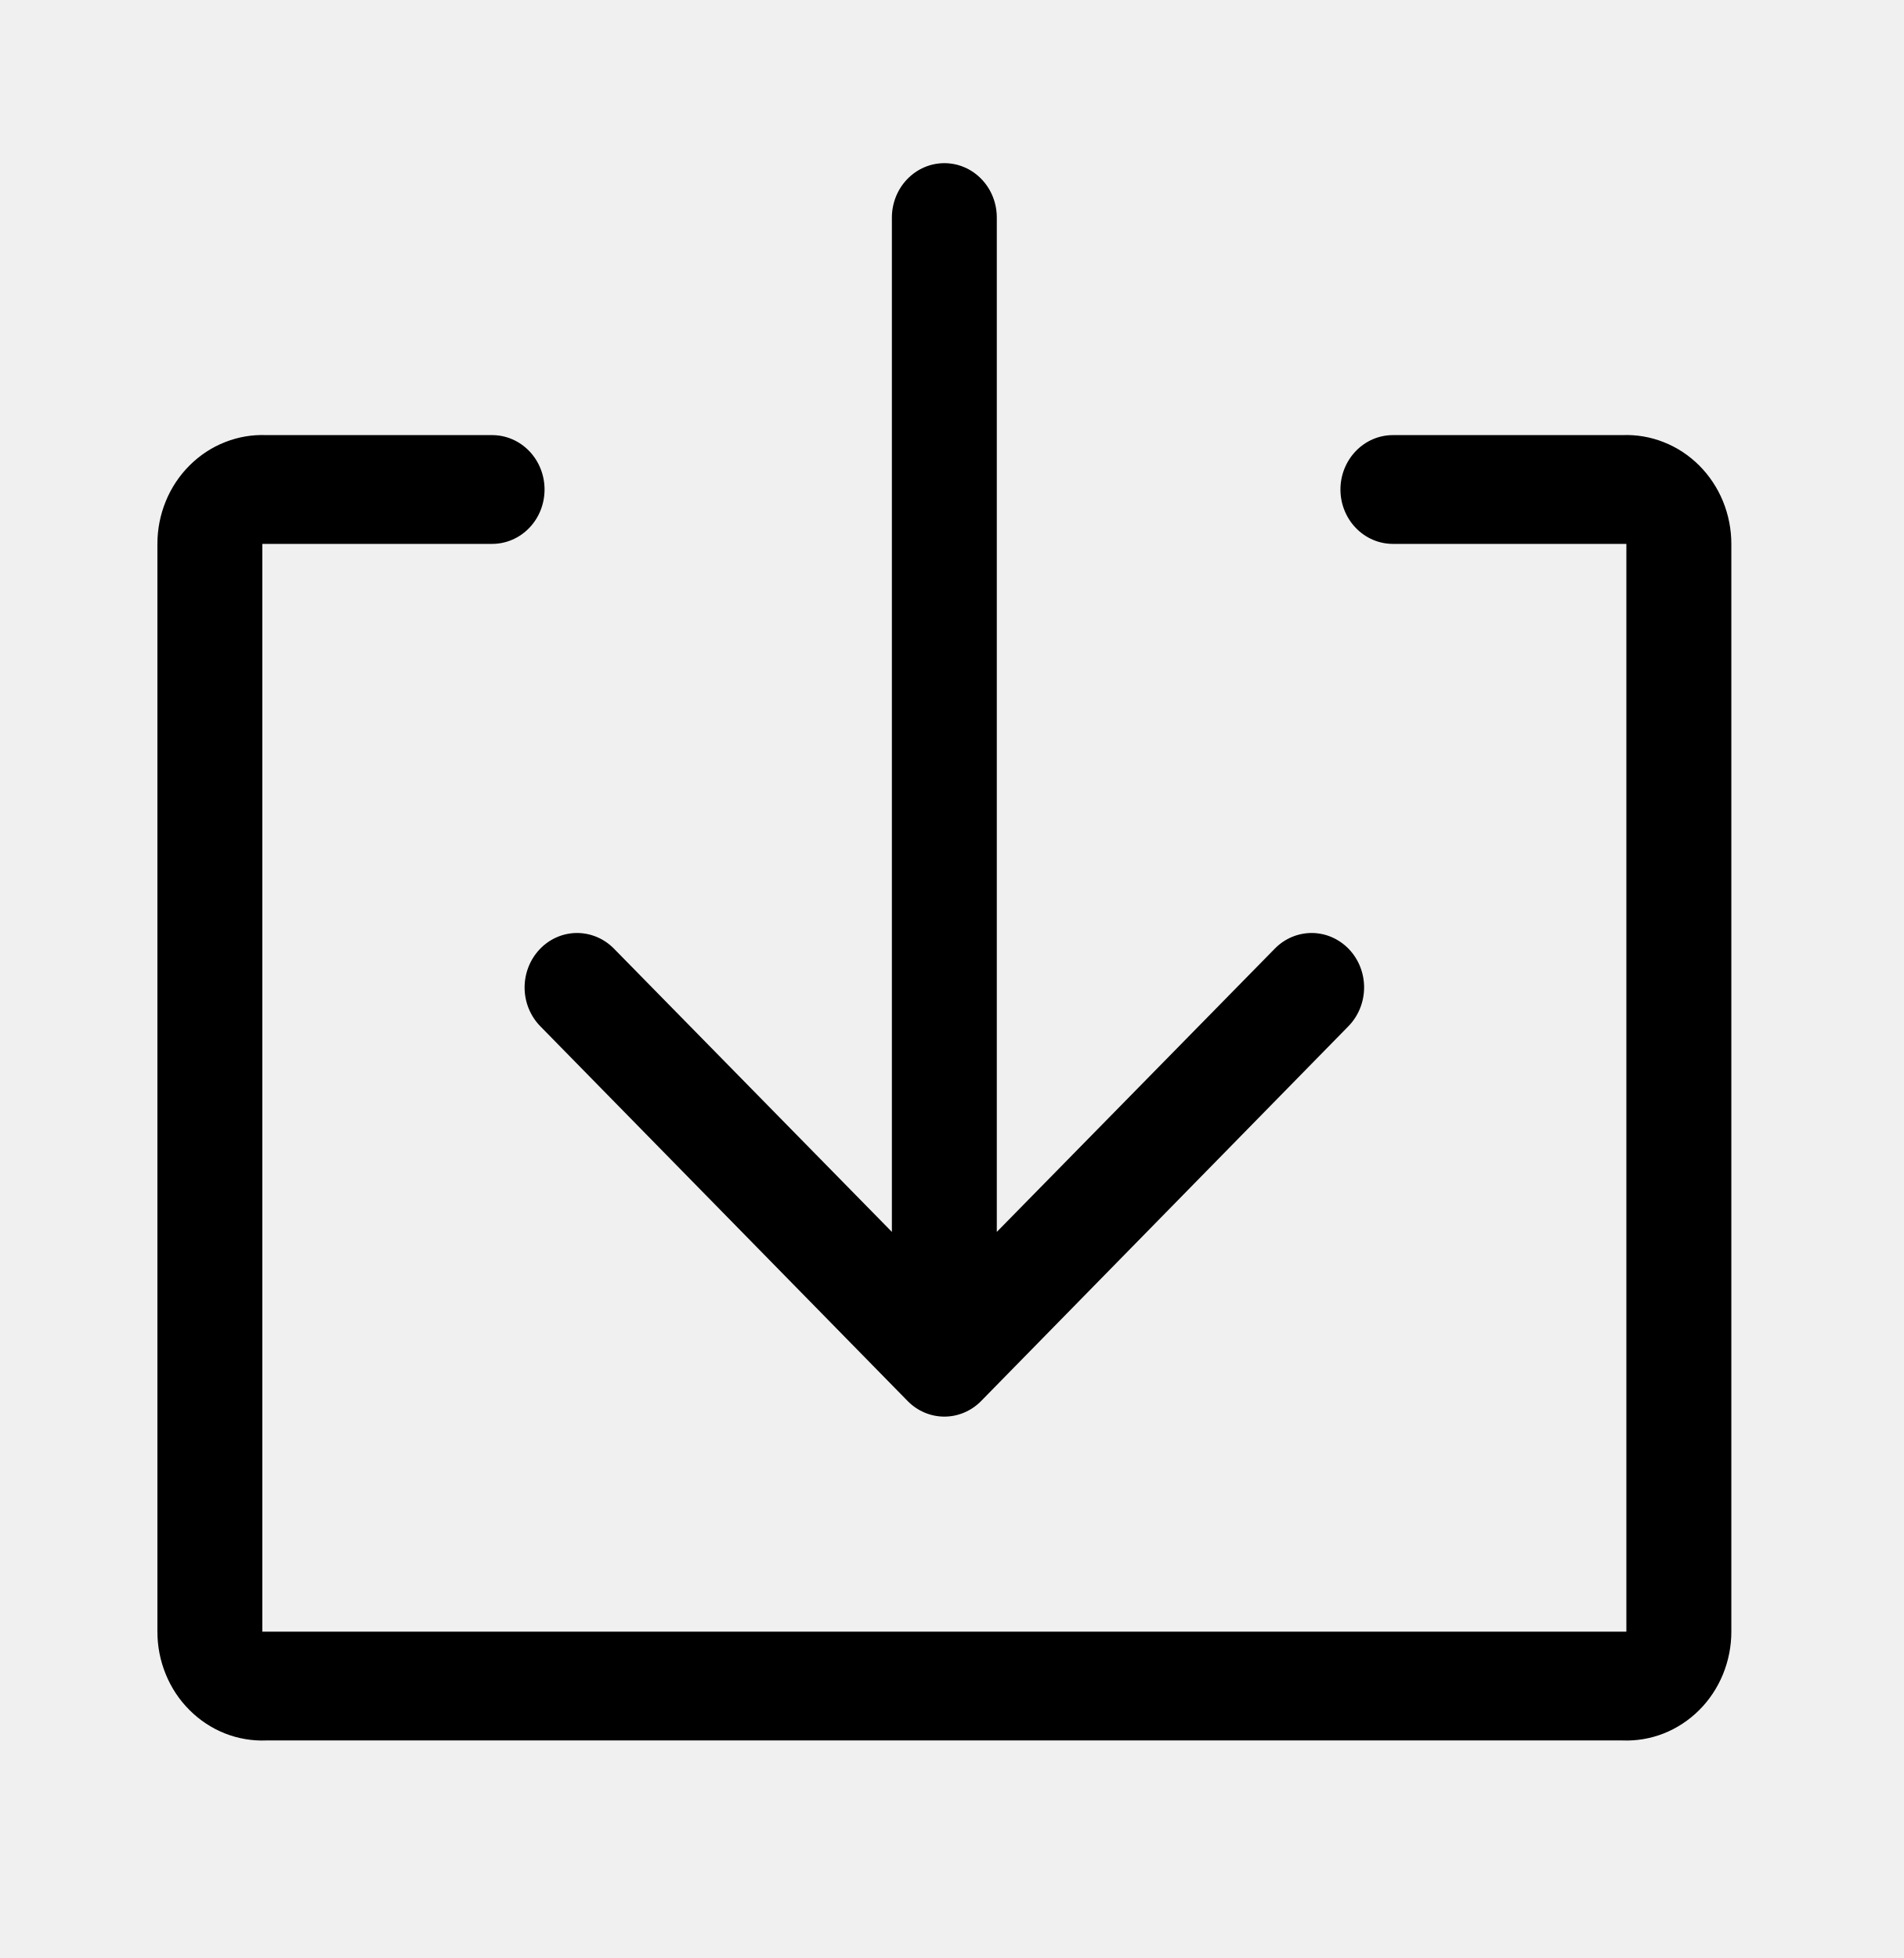
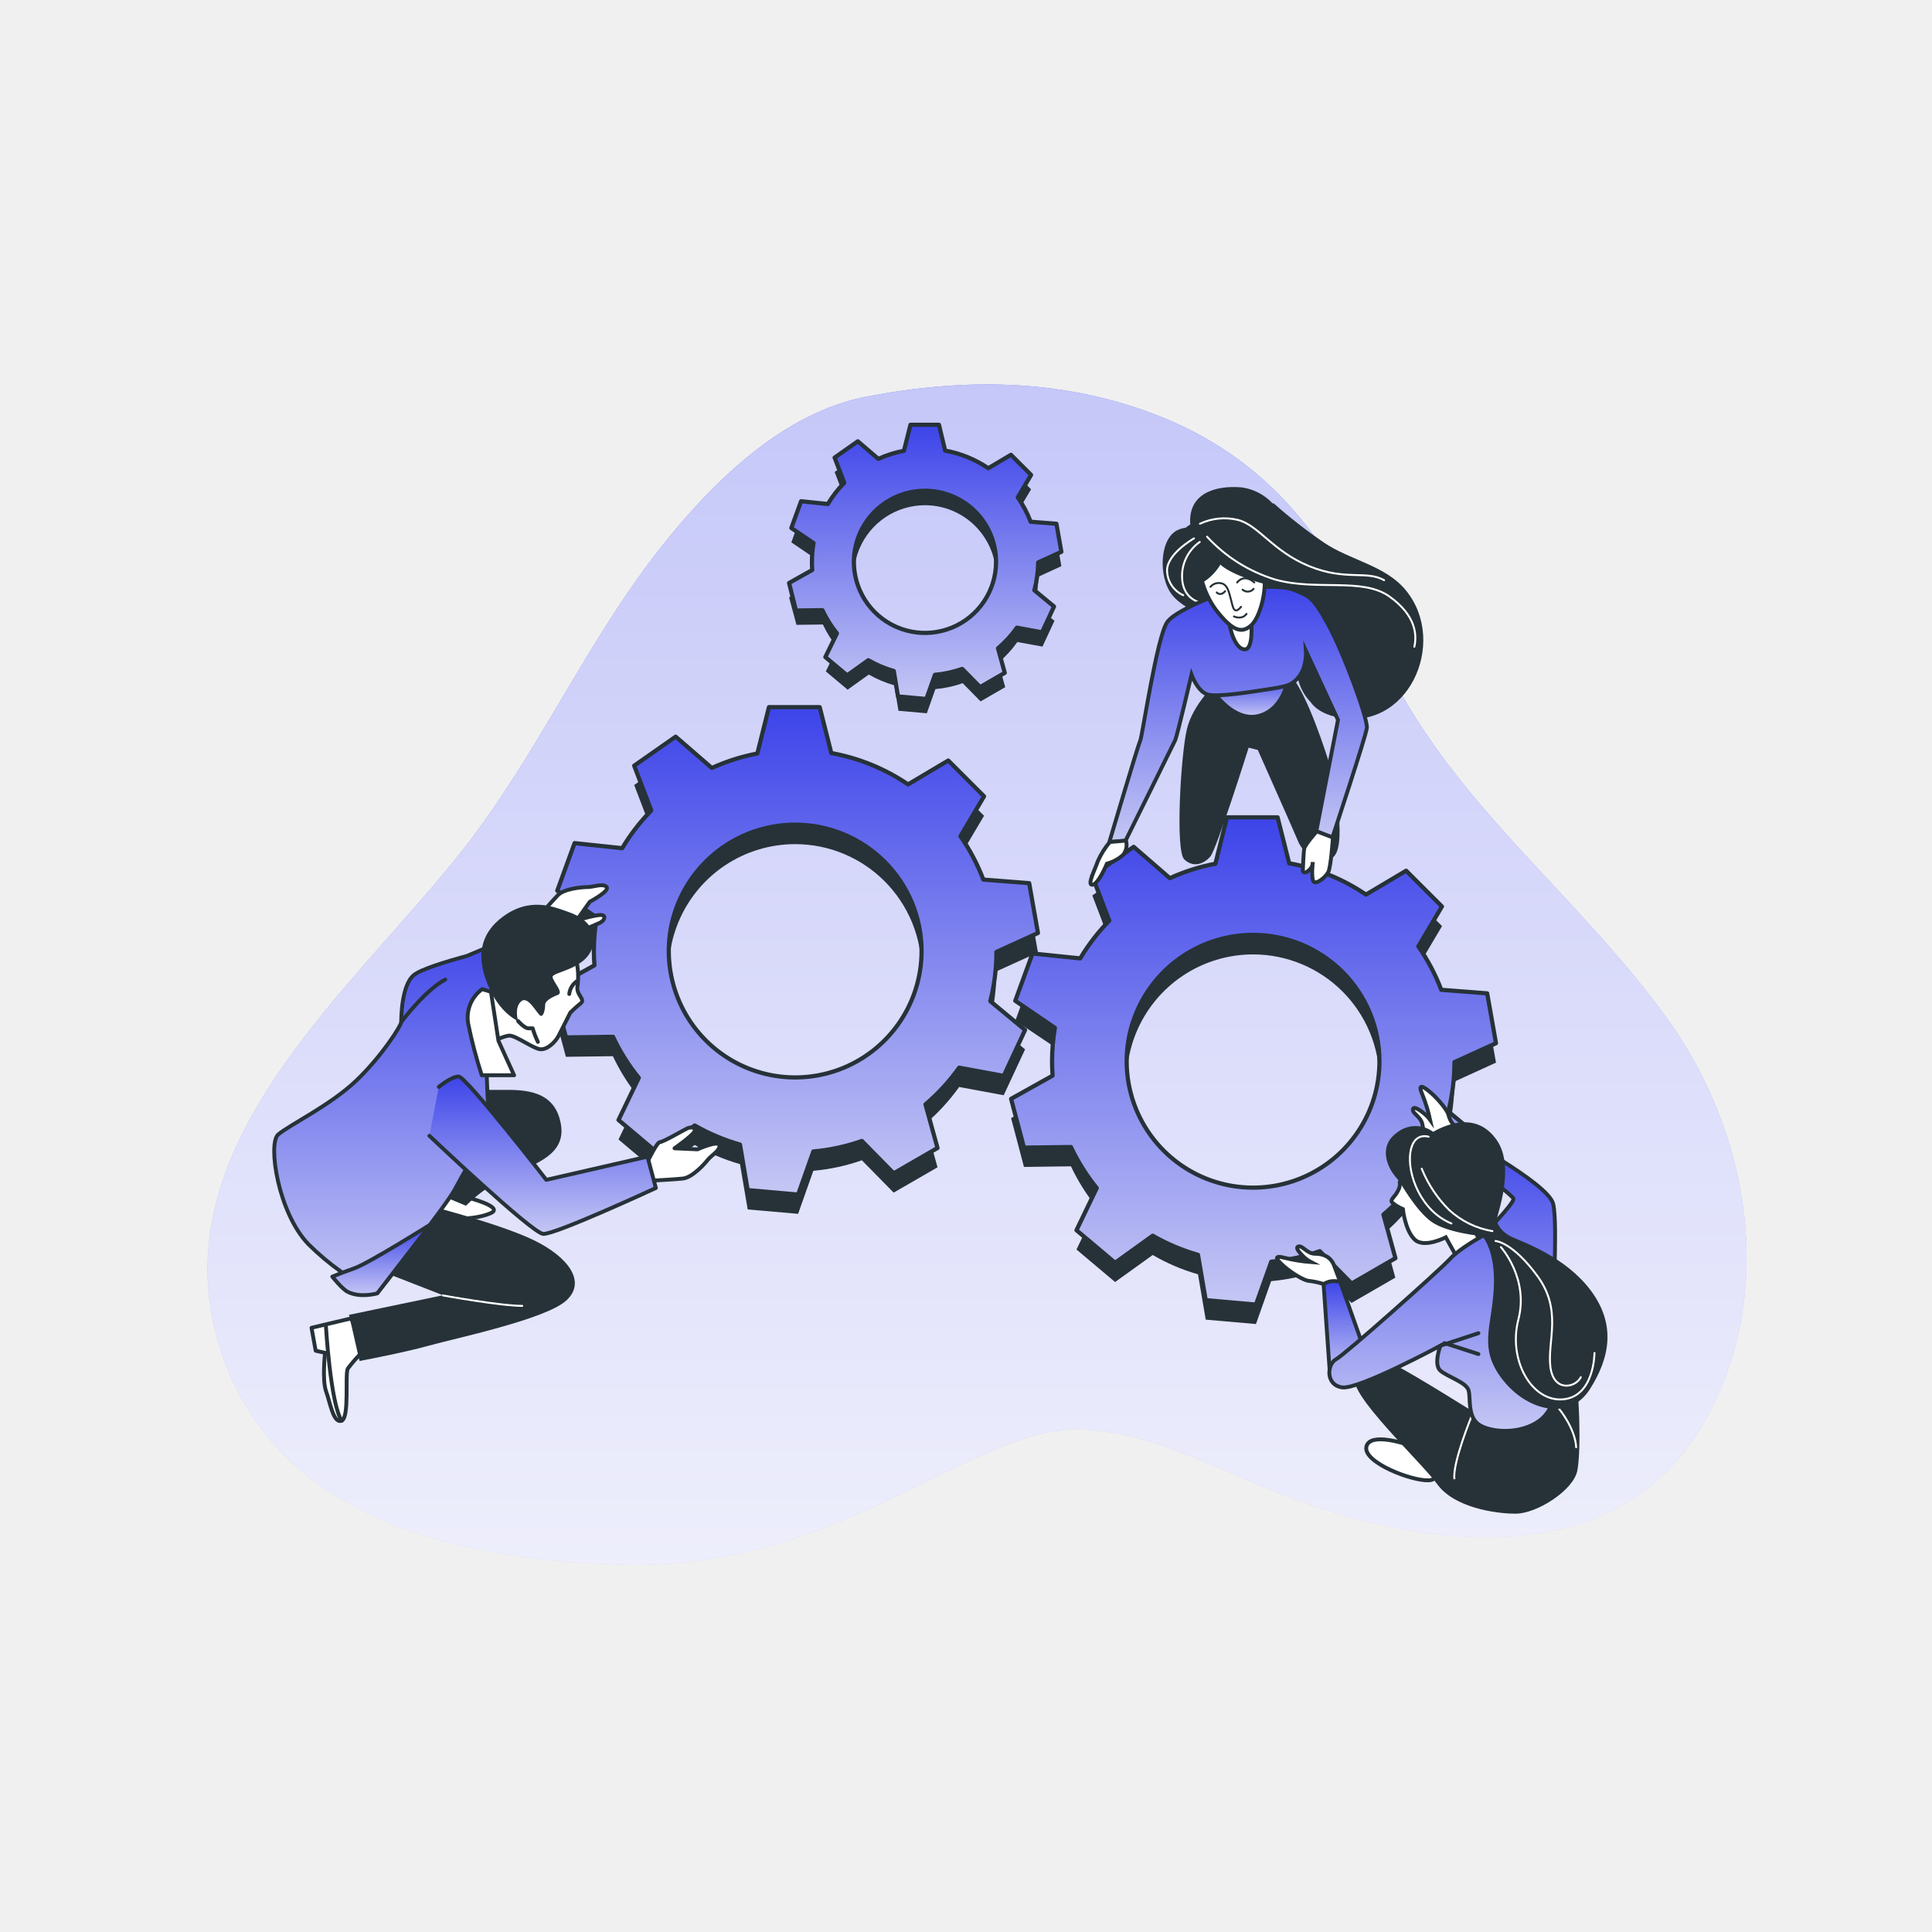
- <svg xmlns="http://www.w3.org/2000/svg" width="35" height="36" viewBox="0 0 35 36" fill="none">
-   <path d="M29.825 8H25.61C25.354 8 25.109 8.105 24.928 8.293C24.747 8.481 24.645 8.735 24.645 9C24.645 9.265 24.747 9.52 24.928 9.707C25.109 9.895 25.354 10 25.61 10H29.902V30H4.823V10H9.048C9.304 10 9.549 9.895 9.73 9.707C9.911 9.52 10.012 9.265 10.012 9C10.012 8.735 9.911 8.481 9.73 8.293C9.549 8.105 9.304 8 9.048 8H4.9C4.64 7.989 4.381 8.033 4.138 8.129C3.895 8.224 3.673 8.37 3.486 8.557C3.298 8.744 3.149 8.968 3.048 9.216C2.946 9.464 2.894 9.731 2.894 10V30C2.894 30.27 2.946 30.536 3.048 30.784C3.149 31.032 3.298 31.257 3.486 31.443C3.673 31.63 3.895 31.776 4.138 31.872C4.381 31.967 4.64 32.011 4.9 32H29.825C30.085 32.011 30.344 31.967 30.587 31.872C30.83 31.776 31.052 31.63 31.24 31.443C31.427 31.257 31.576 31.032 31.678 30.784C31.779 30.536 31.832 30.27 31.832 30V10C31.832 9.731 31.779 9.464 31.678 9.216C31.576 8.968 31.427 8.744 31.24 8.557C31.052 8.37 30.83 8.224 30.587 8.129C30.344 8.033 30.085 7.989 29.825 8V8Z" fill="black" />
-   <path d="M9.935 18.87L16.688 25.76C16.868 25.943 17.11 26.046 17.363 26.046C17.615 26.046 17.858 25.943 18.038 25.76L24.79 18.87C24.973 18.684 25.077 18.431 25.08 18.166C25.083 17.9 24.984 17.645 24.805 17.455C24.625 17.265 24.381 17.157 24.125 17.154C23.869 17.152 23.623 17.254 23.44 17.44L18.327 22.65V4C18.327 3.735 18.226 3.48 18.045 3.293C17.864 3.105 17.619 3 17.363 3C17.107 3 16.862 3.105 16.681 3.293C16.5 3.48 16.398 3.735 16.398 4V22.65L11.286 17.44C11.103 17.254 10.856 17.152 10.6 17.154C10.344 17.157 10.1 17.265 9.921 17.455C9.742 17.645 9.643 17.9 9.645 18.166C9.648 18.431 9.752 18.684 9.935 18.87V18.87Z" fill="black" />
+ <svg xmlns="http://www.w3.org/2000/svg" width="500" height="500" viewBox="0 0 500 500" fill="none">
+   <path d="M357.5 169.39C374.37 206.73 407.83 230.88 431.31 263.39C452.94 293.27 460 334.94 441 368.1C419.27 405.93 373.3 401.24 337.76 389C319.21 382.61 298.59 369.94 278.51 369.94C250.93 369.94 216.63 406.47 161.51 404.94C121.28 403.87 73.64 394.63 58 352C38.42 298.55 90.4 257.24 119.68 220.05C139.46 194.92 152.07 165.13 172.17 140.22C185.41 123.81 203.09 106.73 224.27 102.65C249.19 97.84 274.11 97.96 298.17 106.97C328.82 118.46 344.51 140.63 357.5 169.39Z" fill="url(#paint0_linear_406_4)" />
+   <path opacity="0.7" d="M357.5 169.39C374.37 206.73 407.83 230.88 431.31 263.39C452.94 293.27 460 334.94 441 368.1C419.27 405.93 373.3 401.24 337.76 389C319.21 382.61 298.59 369.94 278.51 369.94C250.93 369.94 216.63 406.47 161.51 404.94C121.28 403.87 73.64 394.63 58 352C38.42 298.55 90.4 257.24 119.68 220.05C139.46 194.92 152.07 165.13 172.17 140.22C185.41 123.81 203.09 106.73 224.27 102.65C249.19 97.84 274.11 97.96 298.17 106.97C328.82 118.46 344.51 140.63 357.5 169.39Z" fill="white" />
+   <path d="M268.68 149.28L274.68 146.52L273.4 139.27L266.73 138.75C265.882 136.516 264.763 134.393 263.4 132.43L266.84 126.63L261.63 121.42L255.77 124.89C252.406 122.608 248.601 121.054 244.6 120.33L243 113.65H235.63L233.94 120.37C231.654 120.806 229.428 121.515 227.31 122.48L222 117.92L216 122.15L218.49 128.66C216.87 130.321 215.447 132.163 214.25 134.15L207.32 133.44L204.8 140.36L210.54 144.26C210.266 145.876 210.129 147.512 210.13 149.15C210.13 149.85 210.13 150.54 210.21 151.22L204.21 154.59L206.12 161.71L212.96 161.62C213.967 163.765 215.229 165.779 216.72 167.62L213.72 173.75L219.37 178.49L224.84 174.57C226.914 175.764 229.127 176.698 231.43 177.35L232.52 183.95L239.86 184.59L242.08 178.34C244.488 178.127 246.86 177.613 249.14 176.81L253.77 181.52L260.15 177.84L258.4 171.49C260.246 169.918 261.892 168.125 263.3 166.15L269.79 167.34L272.9 160.66L267.81 156.47C268.396 154.119 268.689 151.704 268.68 149.28V149.28ZM257.78 149.15C257.78 152.79 256.701 156.347 254.679 159.373C252.657 162.399 249.784 164.757 246.421 166.15C243.059 167.542 239.36 167.907 235.79 167.197C232.221 166.487 228.943 164.734 226.369 162.161C223.796 159.588 222.044 156.309 221.334 152.74C220.624 149.171 220.988 145.471 222.381 142.109C223.773 138.747 226.132 135.873 229.158 133.851C232.183 131.83 235.741 130.75 239.38 130.75C244.26 130.75 248.94 132.689 252.391 136.14C255.842 139.59 257.78 144.27 257.78 149.15V149.15Z" fill="#263238" />
+   <path d="M268.68 145.56L274.68 142.81L273.4 135.55L266.73 135.03C265.884 132.798 264.766 130.678 263.4 128.72L266.84 122.91L261.63 117.7L255.77 121.18C252.408 118.894 248.602 117.34 244.6 116.62L243 109.93H235.63L233.94 116.66C231.654 117.093 229.428 117.798 227.31 118.76L222 114.21L216 118.43L218.49 124.95C216.865 126.607 215.442 128.45 214.25 130.44L207.32 129.72L204.8 136.65L210.54 140.54C210.267 142.156 210.13 143.792 210.13 145.43C210.13 146.13 210.13 146.82 210.21 147.51L204.21 150.88L206 158L212.84 157.91C213.846 160.055 215.109 162.069 216.6 163.91L213.6 170.05L219.25 174.78L224.72 170.86C226.792 172.062 229.006 172.999 231.31 173.65L232.4 180.24L239.74 180.89L241.96 174.64C244.368 174.426 246.74 173.912 249.02 173.11L253.65 177.81L260.03 174.13L258.28 167.78C260.129 166.21 261.775 164.417 263.18 162.44L269.67 163.64L272.78 156.96L267.69 152.76C268.319 150.411 268.652 147.992 268.68 145.56V145.56ZM257.78 145.43C257.774 149.068 256.69 152.623 254.665 155.644C252.639 158.666 249.763 161.02 246.401 162.408C243.038 163.796 239.339 164.156 235.772 163.443C232.205 162.73 228.929 160.975 226.359 158.4C223.788 155.826 222.039 152.547 221.331 148.979C220.624 145.41 220.99 141.712 222.384 138.352C223.777 134.991 226.135 132.12 229.161 130.099C232.186 128.079 235.742 127 239.38 127C241.799 127 244.194 127.477 246.428 128.404C248.663 129.33 250.692 130.688 252.401 132.4C254.11 134.112 255.465 136.144 256.388 138.38C257.311 140.615 257.784 143.011 257.78 145.43V145.43Z" fill="url(#paint1_linear_406_4)" stroke="#263238" stroke-width="1.083" stroke-linecap="round" stroke-linejoin="round" />
+   <path d="M257.87 251.39L268.62 246.5L266.35 233.6L254.49 232.67C252.98 228.698 250.989 224.926 248.56 221.44L254.67 211.12L245.41 201.86L235 208C229.018 203.943 222.253 201.184 215.14 199.9L212.14 188.01H199L196 200.01C191.938 200.781 187.983 202.037 184.22 203.75L174.86 195.65L164.13 203.16L168.55 214.75C165.657 217.69 163.122 220.963 161 224.5L148.67 223.23L144.19 235.54L154.4 242.47C153.91 245.344 153.662 248.254 153.66 251.17C153.66 252.41 153.72 253.63 153.81 254.85L143.06 260.85L146.45 273.5L158.62 273.34C160.413 277.152 162.663 280.731 165.32 284L160.07 294.9L170.07 303.32L179.79 296.32C183.481 298.44 187.417 300.102 191.51 301.27L193.5 313L206.55 314.14L210.49 303C214.773 302.617 218.992 301.704 223.05 300.28L231.28 308.65L242.63 302.1L239.51 290.81C242.799 288.016 245.728 284.825 248.23 281.31L259.76 283.44L265.29 271.57L256.29 264.1C257.343 259.945 257.874 255.676 257.87 251.39ZM238.5 251.17C238.5 257.639 236.582 263.963 232.987 269.342C229.393 274.722 224.285 278.914 218.308 281.39C212.331 283.866 205.754 284.513 199.409 283.251C193.064 281.989 187.235 278.874 182.661 274.299C178.086 269.725 174.971 263.896 173.709 257.551C172.446 251.206 173.094 244.629 175.57 238.652C178.046 232.675 182.238 227.567 187.617 223.972C192.996 220.378 199.321 218.46 205.79 218.46C214.464 218.462 222.783 221.909 228.917 228.043C235.05 234.177 238.497 242.495 238.5 251.17Z" fill="#263238" />
+   <path d="M257.87 246.36L268.62 241.46L266.35 228.56L254.49 227.64C252.98 223.668 250.989 219.896 248.56 216.41L254.67 206.09L245.41 196.82L235 203C229.019 198.94 222.253 196.178 215.14 194.89L212.14 183.01H199L196 195.01C191.938 195.781 187.983 197.037 184.22 198.75L174.86 190.65L164.13 198.16L168.55 209.75C165.663 212.694 163.136 215.97 161.02 219.51L148.7 218.2L144.22 230.51L154.43 237.44C153.94 240.311 153.693 243.217 153.69 246.13C153.69 247.37 153.75 248.6 153.84 249.82L143.09 255.82L146.48 268.48L158.65 268.32C160.433 272.118 162.673 275.684 165.32 278.94L160.07 289.85L170.07 298.27L179.79 291.27C183.479 293.391 187.416 295.05 191.51 296.21L193.5 308L206.55 309.15L210.49 298C214.773 297.617 218.992 296.704 223.05 295.28L231.28 303.65L242.63 297.1L239.51 285.81C242.799 283.016 245.728 279.825 248.23 276.31L259.76 278.44L265.29 266.56L256.29 259.1C257.345 254.936 257.876 250.656 257.87 246.36V246.36ZM238.5 246.13C238.5 252.599 236.582 258.923 232.987 264.302C229.393 269.682 224.285 273.874 218.308 276.35C212.331 278.826 205.754 279.473 199.409 278.211C193.064 276.949 187.235 273.834 182.661 269.259C178.086 264.685 174.971 258.856 173.709 252.511C172.446 246.166 173.094 239.589 175.57 233.612C178.046 227.635 182.238 222.527 187.617 218.932C192.997 215.338 199.321 213.42 205.79 213.42C214.465 213.42 222.785 216.866 228.92 223C235.054 229.135 238.5 237.455 238.5 246.13V246.13Z" fill="url(#paint2_linear_406_4)" stroke="#263238" stroke-width="1.083" stroke-linecap="round" stroke-linejoin="round" />
+   <path d="M376.41 279.911L387.16 275.011L384.88 262.111L373 261.191C371.489 257.236 369.505 253.478 367.09 250.001L373.2 239.671L363.94 230.411L353.54 236.591C347.555 232.531 340.787 229.768 333.67 228.481L330.67 216.601H317.57L314.57 228.601C310.508 229.37 306.552 230.626 302.79 232.341L293.42 224.231L282.69 231.751L287.11 243.341C284.229 246.288 281.705 249.564 279.59 253.101L267.25 251.831L262.77 264.141L273 271.001C272.518 273.872 272.274 276.779 272.27 279.691C272.27 280.931 272.33 282.161 272.41 283.371L261.67 289.371L265 302.001L277.16 301.841C278.951 305.637 281.193 309.203 283.84 312.461L278.59 323.371L288.59 331.791L298.32 324.791C302.004 326.938 305.941 328.618 310.04 329.791L312.04 341.521L325.04 342.661L328.97 331.561C333.253 331.175 337.472 330.262 341.53 328.841L349.77 337.201L361.11 330.651L358 319.371C361.286 316.575 364.215 313.384 366.72 309.871L378.29 312.001L383.83 300.131L374.83 292.661C375.878 288.492 376.409 284.209 376.41 279.911V279.911ZM357 279.681C357.006 286.153 355.092 292.481 351.5 297.865C347.908 303.248 342.8 307.445 336.821 309.925C330.843 312.404 324.264 313.055 317.916 311.794C311.568 310.532 305.737 307.416 301.161 302.84C296.584 298.264 293.468 292.433 292.207 286.085C290.946 279.737 291.596 273.157 294.076 267.179C296.555 261.201 300.752 256.093 306.136 252.501C311.52 248.909 317.848 246.995 324.32 247.001C332.986 247.006 341.295 250.451 347.422 256.578C353.55 262.706 356.995 271.015 357 279.681V279.681Z" fill="#263238" />
+   <path d="M376.41 274.88L387.16 269.98L384.88 257.08L373 256.16C371.483 252.187 369.488 248.412 367.06 244.92L373.17 234.6L363.91 225.34L353.51 231.52C347.525 227.461 340.757 224.698 333.64 223.41L330.64 211.53H317.54L314.54 223.53C310.478 224.3 306.522 225.556 302.76 227.27L293.39 219.16L282.66 226.68L287.08 238.27C284.197 241.215 281.673 244.492 279.56 248.03L267.22 246.76L262.75 259L273 266C272.518 268.875 272.274 271.785 272.27 274.7C272.27 275.94 272.33 277.16 272.41 278.38L261.67 284.38L265 297L277.16 296.85C278.953 300.645 281.196 304.211 283.84 307.47L278.59 318.38L288.59 326.8L298.32 319.8C302.01 321.922 305.946 323.585 310.04 324.75L312.04 336.48L325.04 337.62L329 326.52C333.284 326.14 337.503 325.226 341.56 323.8L349.8 332.17L361.14 325.62L358.03 314.34C361.314 311.542 364.243 308.351 366.75 304.84L378.29 307L383.83 295.13L374.83 287.66C375.88 283.481 376.41 279.189 376.41 274.88V274.88ZM357 274.65C357 281.12 355.082 287.444 351.487 292.823C347.893 298.202 342.785 302.395 336.808 304.87C330.831 307.346 324.254 307.994 317.909 306.732C311.564 305.47 305.735 302.354 301.161 297.78C296.586 293.205 293.471 287.377 292.209 281.032C290.946 274.687 291.594 268.11 294.07 262.133C296.546 256.156 300.738 251.047 306.117 247.453C311.496 243.859 317.821 241.94 324.29 241.94C328.586 241.939 332.84 242.784 336.809 244.428C340.778 246.071 344.385 248.48 347.422 251.518C350.46 254.556 352.869 258.162 354.513 262.131C356.156 266.1 357.001 270.354 357 274.65V274.65Z" fill="url(#paint3_linear_406_4)" stroke="#263238" stroke-width="1.083" stroke-linecap="round" stroke-linejoin="round" />
+   <path d="M362.26 305.87C362.381 306.719 362.189 307.583 361.72 308.3C360.91 309.92 359.56 310.46 360.37 311.3C361.189 311.965 362.098 312.511 363.07 312.92C363.07 312.92 363.61 318.32 366.07 320.75C368.53 323.18 374.17 320.21 374.17 320.21L376.87 325.07L383.35 321.29C383.35 321.29 381.73 319.67 379.84 314C377.95 308.33 374.98 304.28 369.31 303.74C363.64 303.2 362.26 305.87 362.26 305.87Z" fill="white" stroke="#263238" stroke-miterlimit="10" />
+   <path d="M346.86 331.79L345.24 327.47C344.43 325.31 342.54 324.47 340.38 324.47C338.22 324.47 337.14 322.31 336.06 322.58C334.98 322.85 336.6 324.47 337.41 325.28C337.974 325.816 338.61 326.271 339.3 326.63C337.024 326.455 334.767 326.093 332.55 325.55C329.55 324.74 330.12 325.82 332.28 327.71C334.44 329.6 337.68 331.49 338.76 331.49C340.042 331.644 341.307 331.915 342.54 332.3L344 335L346.86 331.79Z" fill="white" stroke="#263238" stroke-miterlimit="10" />
+   <path d="M376.27 296.54L371.77 295.54C369.51 295.05 368.44 293.29 368.14 291.15C367.84 289.01 365.54 288.25 365.65 287.15C365.76 286.05 367.65 287.41 368.52 288.15C369.127 288.635 369.666 289.2 370.12 289.83C369.633 287.602 368.964 285.418 368.12 283.3C366.89 280.47 368.04 280.86 370.22 282.73C372.4 284.6 374.72 287.54 374.88 288.6C375.088 289.441 375.477 290.226 376.02 290.9L377.82 293.15L376.27 296.54Z" fill="white" stroke="#263238" stroke-miterlimit="10" />
+   <path d="M344.16 355.28L342.54 332.33C343.175 331.926 343.892 331.668 344.639 331.574C345.386 331.481 346.145 331.555 346.86 331.79L353.86 351.5C353.86 351.5 348.48 359.06 344.16 355.28Z" fill="url(#paint4_linear_406_4)" stroke="#263238" stroke-miterlimit="10" />
+   <path d="M364.42 373.911C364.42 373.911 354.42 370.401 353.61 374.451C352.8 378.501 365.5 383.371 369.82 383.101C374.14 382.831 370.09 376.081 364.42 373.911Z" fill="white" stroke="#263238" stroke-miterlimit="10" />
+   <path d="M382 365.81C382 365.81 366.07 355.81 361.75 353.66C357.43 351.51 352.56 352.04 350.67 356.36C348.78 360.68 367.67 378.24 372.01 384.18C376.35 390.12 386.86 391.74 392.26 391.74C397.66 391.74 407.11 385.8 408.19 380.67C409.27 375.54 408.73 358.25 407.38 353.67C406.03 349.09 402.79 346.11 399.01 350.43C395.23 354.75 385.75 366.08 382 365.81Z" fill="#263238" />
+   <path d="M380.94 366.271C380.94 366.271 375.82 378.681 376.41 382.821" stroke="white" stroke-width="0.5" stroke-miterlimit="10" />
+   <path d="M403.4 364.5C403.4 364.5 407.73 369.62 407.92 374.74" stroke="white" stroke-width="0.5" stroke-miterlimit="10" />
+   <path d="M383.59 319.91C383.59 319.91 377.65 323.15 375.22 325.85C372.79 328.55 348.22 350.42 345.78 351.77C343.34 353.12 343.08 358.52 347.4 359.06C351.72 359.6 372.79 348.26 372.79 348.26C372.79 348.26 370.9 353.12 372.79 354.74C374.68 356.36 379.54 357.74 380.08 359.87C380.62 362 379.81 366.35 382.51 368.51C385.21 370.67 393.58 371.51 398.71 367.43C403.84 363.35 403.57 353.66 402.49 347.18C401.41 340.7 403.3 316.94 401.95 311.54C400.6 306.14 376.3 293.18 376.3 293.18L375.22 297.23C375.22 297.23 391.42 309.11 391.69 310.23C391.96 311.35 383.59 319.91 383.59 319.91Z" fill="url(#paint5_linear_406_4)" stroke="#263238" stroke-miterlimit="10" />
+   <path d="M372.79 348.26L382.61 345.03" stroke="#263238" stroke-miterlimit="10" stroke-linecap="round" />
+   <path d="M373.86 347.6L382.61 350.43" stroke="#263238" stroke-miterlimit="10" stroke-linecap="round" />
+   <path d="M370.9 292.911C369.518 291.9 367.84 291.378 366.129 291.427C364.418 291.476 362.772 292.093 361.45 293.181C356.32 296.961 359.56 302.631 360.91 304.251L362.26 305.871C362.26 305.871 366.31 313.161 370.36 316.131C374.41 319.101 383.59 319.911 383.59 319.911C383.59 319.911 387.1 323.421 386.59 333.411C386.08 343.401 382.54 348.801 388.75 356.901C394.96 365.001 406 368.001 411.4 359.601C416.8 351.201 418.15 342.601 411.67 333.951C405.19 325.301 394.39 321.531 391.42 320.181C388.45 318.831 387.37 316.671 387.37 315.591C387.37 314.511 392.23 302.091 387.37 295.071C382.51 288.051 375.22 290.471 370.9 292.911Z" fill="#263238" />
+   <path d="M369.72 294.19C369.72 294.19 365.78 292.81 364.99 298.32C364.2 303.83 367.66 313.37 375.63 316.64" stroke="white" stroke-width="0.5" stroke-miterlimit="10" stroke-linecap="round" />
+   <path d="M367.94 302.46C369.549 306.448 371.95 310.068 375 313.1C378.129 315.988 382.031 317.902 386.23 318.61" stroke="white" stroke-width="0.5" stroke-miterlimit="10" stroke-linecap="round" />
+   <path d="M388.43 322.75C388.43 322.75 395.71 330.82 392.96 341.46C390.21 352.1 396.5 362.92 404.58 362.14C412.66 361.36 412.65 350.14 412.65 350.14" stroke="white" stroke-width="0.5" stroke-miterlimit="10" stroke-linecap="round" />
+   <path d="M387.05 321.17C387.05 321.17 391.38 321.37 397.88 330.23C404.38 339.09 400.44 346.97 401.23 353.67C402.02 360.37 407.73 359.18 409.11 356.42" stroke="white" stroke-width="0.5" stroke-miterlimit="10" stroke-linecap="round" />
+   <path d="M363.85 152.79C358.56 146.3 349.42 145.03 342.63 140.41C338.086 137.306 333.744 133.916 329.63 130.26H329.32C327.21 128.001 324.383 126.542 321.32 126.13C314.32 125.54 307.43 127.81 308.04 135.73C307.64 135.99 307.25 136.26 306.85 136.57C306.196 136.66 305.556 136.838 304.95 137.1C300.06 139.16 299.68 149.3 303.33 153.94C305.27 156.4 309.07 158.48 312.56 159.64V159.75C312.56 159.75 312.86 160.75 323.01 161.75C333.16 162.75 336.13 166.75 335.67 171.62C335.495 173.436 335.712 175.268 336.305 176.993C336.899 178.718 337.855 180.296 339.11 181.62C340.34 183.35 342.34 184.71 345.55 185.5C364.12 190 375 166.44 363.85 152.79Z" fill="#263238" />
+   <path d="M312.38 138.9C317.177 144.111 323.282 147.944 330.06 150C340.8 153 352.57 149.38 359.58 154.37C366.59 159.36 366.69 164.5 366.03 167.37" stroke="white" stroke-width="0.5" stroke-miterlimit="10" stroke-linecap="round" />
+   <path d="M310.55 135.54C313.595 134.119 317.03 133.767 320.3 134.54C325.69 135.84 329.37 142.69 338.86 146.54C348.35 150.39 353.53 147.54 358.21 150.15" stroke="white" stroke-width="0.5" stroke-miterlimit="10" stroke-linecap="round" />
+   <path d="M310.49 140.26C309.077 141.259 307.923 142.582 307.126 144.118C306.329 145.654 305.912 147.359 305.91 149.09C305.91 155 310.4 155.82 310.4 155.82" stroke="white" stroke-width="0.5" stroke-miterlimit="10" stroke-linecap="round" />
+   <path d="M309 139.34C309 139.34 301.51 143.55 302.06 148.13C302.163 149.397 302.603 150.613 303.334 151.652C304.066 152.691 305.062 153.516 306.22 154.04" stroke="white" stroke-width="0.5" stroke-miterlimit="10" stroke-linecap="round" />
+   <path d="M315 176.55C315 176.55 308.7 182.07 307.14 188.82C305.58 195.57 304.14 220.17 306.49 222.41C308.84 224.65 311.55 223.58 313.21 221.7C314.87 219.82 323.15 193.49 323.15 193.49L325.52 194.1C325.52 194.1 335 215.4 336 217.84C337 220.28 340.89 224.23 344.77 222.01C348.65 219.79 345.77 203.01 343.77 196.79C341.77 190.57 336.52 175.16 332.36 173.52C328.2 171.88 317.05 173.29 315 176.55Z" fill="#263238" />
+   <path d="M314 179C314 179 319.09 186.66 325.39 185.36C331.69 184.06 333.47 176.63 333.22 175.04C332.97 173.45 314 179 314 179Z" fill="url(#paint6_linear_406_4)" stroke="#263238" stroke-miterlimit="10" />
+   <path d="M319 152.5C319 152.5 304.78 157.3 302.1 160.97C299.42 164.64 295.63 190.59 295.1 191.64C294.57 192.69 287.1 217.91 287.1 217.91L291.28 217.59C291.28 217.59 303.66 192.59 304.15 191.53C304.64 190.47 308.36 174.62 308.36 174.62C308.36 174.62 310.05 179.24 312.74 179.8C315.43 180.36 322.74 179.22 327.81 178.44C332.88 177.66 334.48 177.44 336.36 174.84C338.24 172.24 337.97 168.41 337.97 168.41L346.27 186.31L340.65 215.15L344.81 216.78C344.81 216.78 353.45 190.73 353.74 188.4C354.03 186.07 347.84 169.16 343.74 161.66C339.64 154.16 338.74 154.31 334.86 152.66C330.98 151.01 319 152.5 319 152.5Z" fill="url(#paint7_linear_406_4)" stroke="#263238" stroke-miterlimit="10" />
+   <path d="M317.9 159.83C317.9 159.83 318.71 167.18 321.76 168.01C324.81 168.84 323.71 159.58 323.71 159.58L317.9 159.83Z" fill="white" stroke="#263238" stroke-miterlimit="10" />
+   <path d="M315.73 145.29C314.653 147.347 313.039 149.075 311.06 150.29C311.786 152.985 312.999 155.523 314.64 157.78C319.12 163.59 321.44 163.88 323.74 161.9C325.68 160.22 327.32 155.08 327.32 150.65C317.39 147.89 315.73 145.29 315.73 145.29Z" fill="white" stroke="#263238" stroke-miterlimit="10" />
+   <path d="M313.26 151.87C313.591 151.483 314.021 151.193 314.503 151.03C314.985 150.866 315.502 150.835 316 150.94C317.82 151.26 318.11 153.65 318.56 155.13C319.01 156.61 319.19 159.44 321.19 157.05" stroke="#263238" stroke-width="0.5" stroke-linecap="round" stroke-linejoin="round" />
+   <path d="M320.17 150.74C320.17 150.74 321.85 148.32 324.61 150.74" stroke="#263238" stroke-width="0.5" stroke-linecap="round" stroke-linejoin="round" />
+   <path d="M319.34 159.53C319.34 159.53 321.34 160.53 322.6 158.88" stroke="#263238" stroke-width="0.5" stroke-linecap="round" stroke-linejoin="round" />
+   <path d="M314.89 153.33C314.89 153.33 315.89 154.43 317.05 153" stroke="#263238" stroke-width="0.5" stroke-linecap="round" stroke-linejoin="round" />
+   <path d="M321.58 152.61C321.78 152.786 322.013 152.92 322.265 153.005C322.517 153.09 322.784 153.123 323.049 153.104C323.315 153.084 323.574 153.012 323.811 152.891C324.048 152.77 324.258 152.603 324.43 152.4" stroke="#263238" stroke-width="0.5" stroke-linecap="round" stroke-linejoin="round" />
+   <path d="M287.22 217.91C285.948 219.42 284.898 221.104 284.1 222.91C283.44 224.96 281.17 229.22 282.76 228.97C284.35 228.72 286.47 223.52 286.47 223.52C288.028 223.096 289.466 222.315 290.67 221.24C291.076 220.727 291.354 220.125 291.481 219.483C291.608 218.841 291.58 218.179 291.4 217.55L287.22 217.91Z" fill="white" stroke="#263238" stroke-miterlimit="10" />
+   <path d="M340.77 215.15C340.77 215.15 337.77 218.55 337.55 219.55C337.33 220.55 337.17 225.46 337.17 225.46C337.17 225.46 337.63 226.36 338.75 225.21C339.063 224.957 339.316 224.638 339.489 224.274C339.662 223.911 339.751 223.513 339.75 223.11C339.75 223.11 339.34 226.75 339.85 227.97C340.36 229.19 342.98 227.16 343.73 225.75C344.48 224.34 344.95 216.75 344.95 216.75L340.77 215.15Z" fill="white" stroke="#263238" stroke-miterlimit="10" />
+   <path d="M120.85 309.88C120.85 309.88 130.57 312.31 127.06 313.93C123.55 315.55 116.8 315.82 113.06 314.74C109.32 313.66 108.74 309.61 111.71 309.07C114.68 308.53 120.85 309.88 120.85 309.88Z" fill="white" stroke="#263238" stroke-linecap="round" stroke-linejoin="round" />
+   <path d="M90.88 341.2L80.62 343.63L81.7 349.57L84.13 350.11C84.13 350.11 83.32 357.11 84.4 360.11C85.48 363.11 86.29 368.48 88.4 367.67C90.51 366.86 89.21 355.52 90.02 354.17C91.257 352.544 92.611 351.01 94.07 349.58L91.37 342.29L90.88 341.2Z" fill="white" stroke="#263238" stroke-linecap="round" stroke-linejoin="round" />
+   <path d="M84.33 343C84.33 343 85.56 363.66 88.45 367.66" stroke="#263238" stroke-linecap="round" stroke-linejoin="round" />
+   <path d="M110.05 311.77C110.05 311.77 129.22 316.63 138.13 320.95C147.04 325.27 151.91 331.75 146.51 336.61C141.11 341.47 117.88 346.33 111.13 348.22C104.38 350.11 93.04 352.22 93.04 352.22L90.33 340.28L114.64 335.21L97.36 328.46C97.36 328.46 91.15 326.3 94.12 319.82C97.09 313.34 110.05 311.77 110.05 311.77Z" fill="#263238" />
+   <path d="M114.64 335.26C114.64 335.26 129.49 337.96 135.16 337.96" stroke="white" stroke-width="0.5" stroke-miterlimit="10" stroke-linecap="round" />
+   <path d="M114.1 309.34L120.58 312.04C123.863 308.772 127.704 306.117 131.92 304.2C138.67 301.2 146.51 298.8 145.16 290.97C143.81 283.14 137.59 282.06 131.38 282.06H120.58L114.1 309.34Z" fill="#263238" />
+   <path d="M142.16 241.59C142.16 241.59 147.7 242.83 148.16 242.2C148.62 241.57 154.16 239.34 155.25 238.82C156.34 238.3 156.96 237.07 155.77 236.82C154.58 236.57 149.21 238.21 149.21 238.21L152.65 233.36C152.65 233.36 157.89 230.6 156.99 229.56C156.09 228.52 153.54 229.56 152.19 229.56C150.84 229.56 146.08 229.93 144.37 231.68C142.66 233.43 138.79 237.94 138.79 237.94L142.16 241.59Z" fill="white" stroke="#263238" stroke-linecap="round" stroke-linejoin="round" />
+   <path d="M131.52 253.35L143.81 242.73L139.46 239.54L120.9 247.37C115.28 248.9 108.82 250.89 107.08 252.37C103.84 255.07 103.84 263.71 103.84 264.52C103.84 265.33 99 273.15 92.23 279.63C85.46 286.11 74.68 291.24 71.98 293.63C69.28 296.02 71.98 313.89 79.81 321.99C85.014 327.169 91.034 331.456 97.63 334.68C97.63 334.68 115.45 312 117.63 307.95C119.81 303.9 120.33 303.08 120.33 303.08C120.33 303.08 127.08 291.47 126.54 287.96C126 284.45 125.73 269.6 125.73 266.36C125.73 263.12 130.59 256.1 131.4 253.67C131.42 253.59 131.47 253.47 131.52 253.35Z" fill="url(#paint8_linear_406_4)" stroke="#263238" stroke-linecap="round" stroke-linejoin="round" />
+   <path d="M103.84 264.51C103.84 264.51 110.01 256.24 115.23 253.51" stroke="#263238" stroke-miterlimit="10" stroke-linecap="round" />
+   <path d="M149.21 248.849C149.651 250.889 149.742 252.989 149.48 255.059C148.94 257.489 151.64 258.569 150.29 259.649C148.94 260.729 147.59 262.079 147.59 262.079L144.59 268.019C143.78 269.639 141.59 271.799 139.72 271.529C137.85 271.259 133.51 268.019 131.89 268.019C130.27 268.019 126.22 270.179 126.22 270.179C126.22 270.179 125.68 262.079 125.68 259.109C125.68 256.139 129.19 255.329 129.19 255.329C129.19 255.329 131.62 250.199 134.86 247.769C138.1 245.339 146.51 245.069 149.21 248.849Z" fill="white" stroke="#263238" stroke-linecap="round" stroke-linejoin="round" />
+   <path d="M134.08 264.24C134.08 264.24 135.7 266.13 136.78 266.13H137.86C138.206 267.338 138.658 268.512 139.21 269.64" stroke="#263238" stroke-linecap="round" stroke-linejoin="round" />
+   <path d="M149.21 254C148.686 254.378 148.247 254.861 147.921 255.42C147.596 255.978 147.391 256.598 147.32 257.24" stroke="#263238" stroke-linecap="round" stroke-linejoin="round" />
+   <path d="M134.08 264.24C134.08 264.24 130.03 262.62 127.08 256.68C124.13 250.74 122.49 243.18 129.78 237.51C137.07 231.84 143.56 234.81 146.78 235.89C150 236.97 155.15 239.67 153.26 245.34C151.37 251.01 142.73 251.55 143 252.9C143.27 254.25 146 256.9 144.35 257.49C142.7 258.08 141.1 259.11 141.1 259.92C141.1 260.73 140.84 262.92 140.02 262.92C139.2 262.92 136.78 257.52 134.89 259.14C133 260.76 134.08 264.24 134.08 264.24Z" fill="#263238" />
+   <path d="M127.06 256.68L129 269.37L133.05 278.28H124.68C123.26 273.921 122.092 269.483 121.18 264.99C120.866 263.303 121.038 261.562 121.675 259.968C122.313 258.375 123.389 256.995 124.78 255.99L127.06 256.68Z" fill="white" stroke="#263238" stroke-linecap="round" stroke-linejoin="round" />
+   <path d="M167.57 300.69C167.57 300.69 170 295.56 170.81 295.56C171.62 295.56 176.75 292.56 177.81 292.05C178.87 291.54 180.24 291.78 179.7 292.86C179.16 293.94 174.57 297.18 174.57 297.18L180.51 297.45C180.51 297.45 185.91 295.02 186.18 296.37C186.45 297.72 184.02 299.07 183.18 300.15C182.34 301.23 179.18 304.75 176.7 305.01C174.22 305.27 168.33 305.56 168.33 305.56L167.57 300.69Z" fill="white" stroke="#263238" stroke-linecap="round" stroke-linejoin="round" />
+   <path d="M111.13 293.94C111.13 293.94 137.59 319.06 140.56 319.33C143.53 319.6 169.73 307.45 169.73 307.45L167.57 299.34L141.38 305.34C141.38 305.34 120.58 278.6 118.69 278.6C116.8 278.6 113.56 281.3 113.56 281.3" fill="url(#paint9_linear_406_4)" />
+   <path d="M111.13 293.94C111.13 293.94 137.59 319.06 140.56 319.33C143.53 319.6 169.73 307.45 169.73 307.45L167.57 299.34L141.38 305.34C141.38 305.34 120.58 278.6 118.69 278.6C116.8 278.6 113.56 281.3 113.56 281.3" stroke="#263238" stroke-linecap="round" stroke-linejoin="round" />
+   <path d="M111.4 316.899C111.4 316.899 95.47 326.899 91.69 328.239C87.91 329.579 86 330.399 86 330.399C86 330.399 88.57 333.629 90 334.329C93.33 335.999 97.63 334.719 97.63 334.719L111.4 316.899Z" fill="url(#paint10_linear_406_4)" stroke="#263238" stroke-linecap="round" stroke-linejoin="round" />
+   <defs>
+     <linearGradient id="paint0_linear_406_4" x1="252.863" y1="99.492" x2="252.863" y2="404.987" gradientUnits="userSpaceOnUse">
+       <stop stop-color="#3D44E9" />
+       <stop offset="1" stop-color="#C5C7F4" />
+     </linearGradient>
+     <linearGradient id="paint1_linear_406_4" x1="239.445" y1="109.93" x2="239.445" y2="180.89" gradientUnits="userSpaceOnUse">
+       <stop stop-color="#3D44E9" />
+       <stop offset="1" stop-color="#C5C7F4" />
+     </linearGradient>
+     <linearGradient id="paint2_linear_406_4" x1="205.855" y1="183.01" x2="205.855" y2="309.15" gradientUnits="userSpaceOnUse">
+       <stop stop-color="#3D44E9" />
+       <stop offset="1" stop-color="#C5C7F4" />
+     </linearGradient>
+     <linearGradient id="paint3_linear_406_4" x1="324.415" y1="211.53" x2="324.415" y2="337.62" gradientUnits="userSpaceOnUse">
+       <stop stop-color="#3D44E9" />
+       <stop offset="1" stop-color="#C5C7F4" />
+     </linearGradient>
+     <linearGradient id="paint4_linear_406_4" x1="348.2" y1="331.535" x2="348.2" y2="356.338" gradientUnits="userSpaceOnUse">
+       <stop stop-color="#3D44E9" />
+       <stop offset="1" stop-color="#C5C7F4" />
+     </linearGradient>
+     <linearGradient id="paint5_linear_406_4" x1="373.58" y1="293.18" x2="373.58" y2="370.311" gradientUnits="userSpaceOnUse">
+       <stop stop-color="#3D44E9" />
+       <stop offset="1" stop-color="#C5C7F4" />
+     </linearGradient>
+     <linearGradient id="paint6_linear_406_4" x1="323.621" y1="174.754" x2="323.621" y2="185.509" gradientUnits="userSpaceOnUse">
+       <stop stop-color="#3D44E9" />
+       <stop offset="1" stop-color="#C5C7F4" />
+     </linearGradient>
+     <linearGradient id="paint7_linear_406_4" x1="320.425" y1="151.883" x2="320.425" y2="217.91" gradientUnits="userSpaceOnUse">
+       <stop stop-color="#3D44E9" />
+       <stop offset="1" stop-color="#C5C7F4" />
+     </linearGradient>
+     <linearGradient id="paint8_linear_406_4" x1="107.387" y1="239.54" x2="107.387" y2="334.68" gradientUnits="userSpaceOnUse">
+       <stop stop-color="#3D44E9" />
+       <stop offset="1" stop-color="#C5C7F4" />
+     </linearGradient>
+     <linearGradient id="paint9_linear_406_4" x1="140.43" y1="278.6" x2="140.43" y2="319.334" gradientUnits="userSpaceOnUse">
+       <stop stop-color="#3D44E9" />
+       <stop offset="1" stop-color="#C5C7F4" />
+     </linearGradient>
+     <linearGradient id="paint10_linear_406_4" x1="98.7" y1="316.899" x2="98.7" y2="335.188" gradientUnits="userSpaceOnUse">
+       <stop stop-color="#3D44E9" />
+       <stop offset="1" stop-color="#C5C7F4" />
+     </linearGradient>
+   </defs>
</svg>
